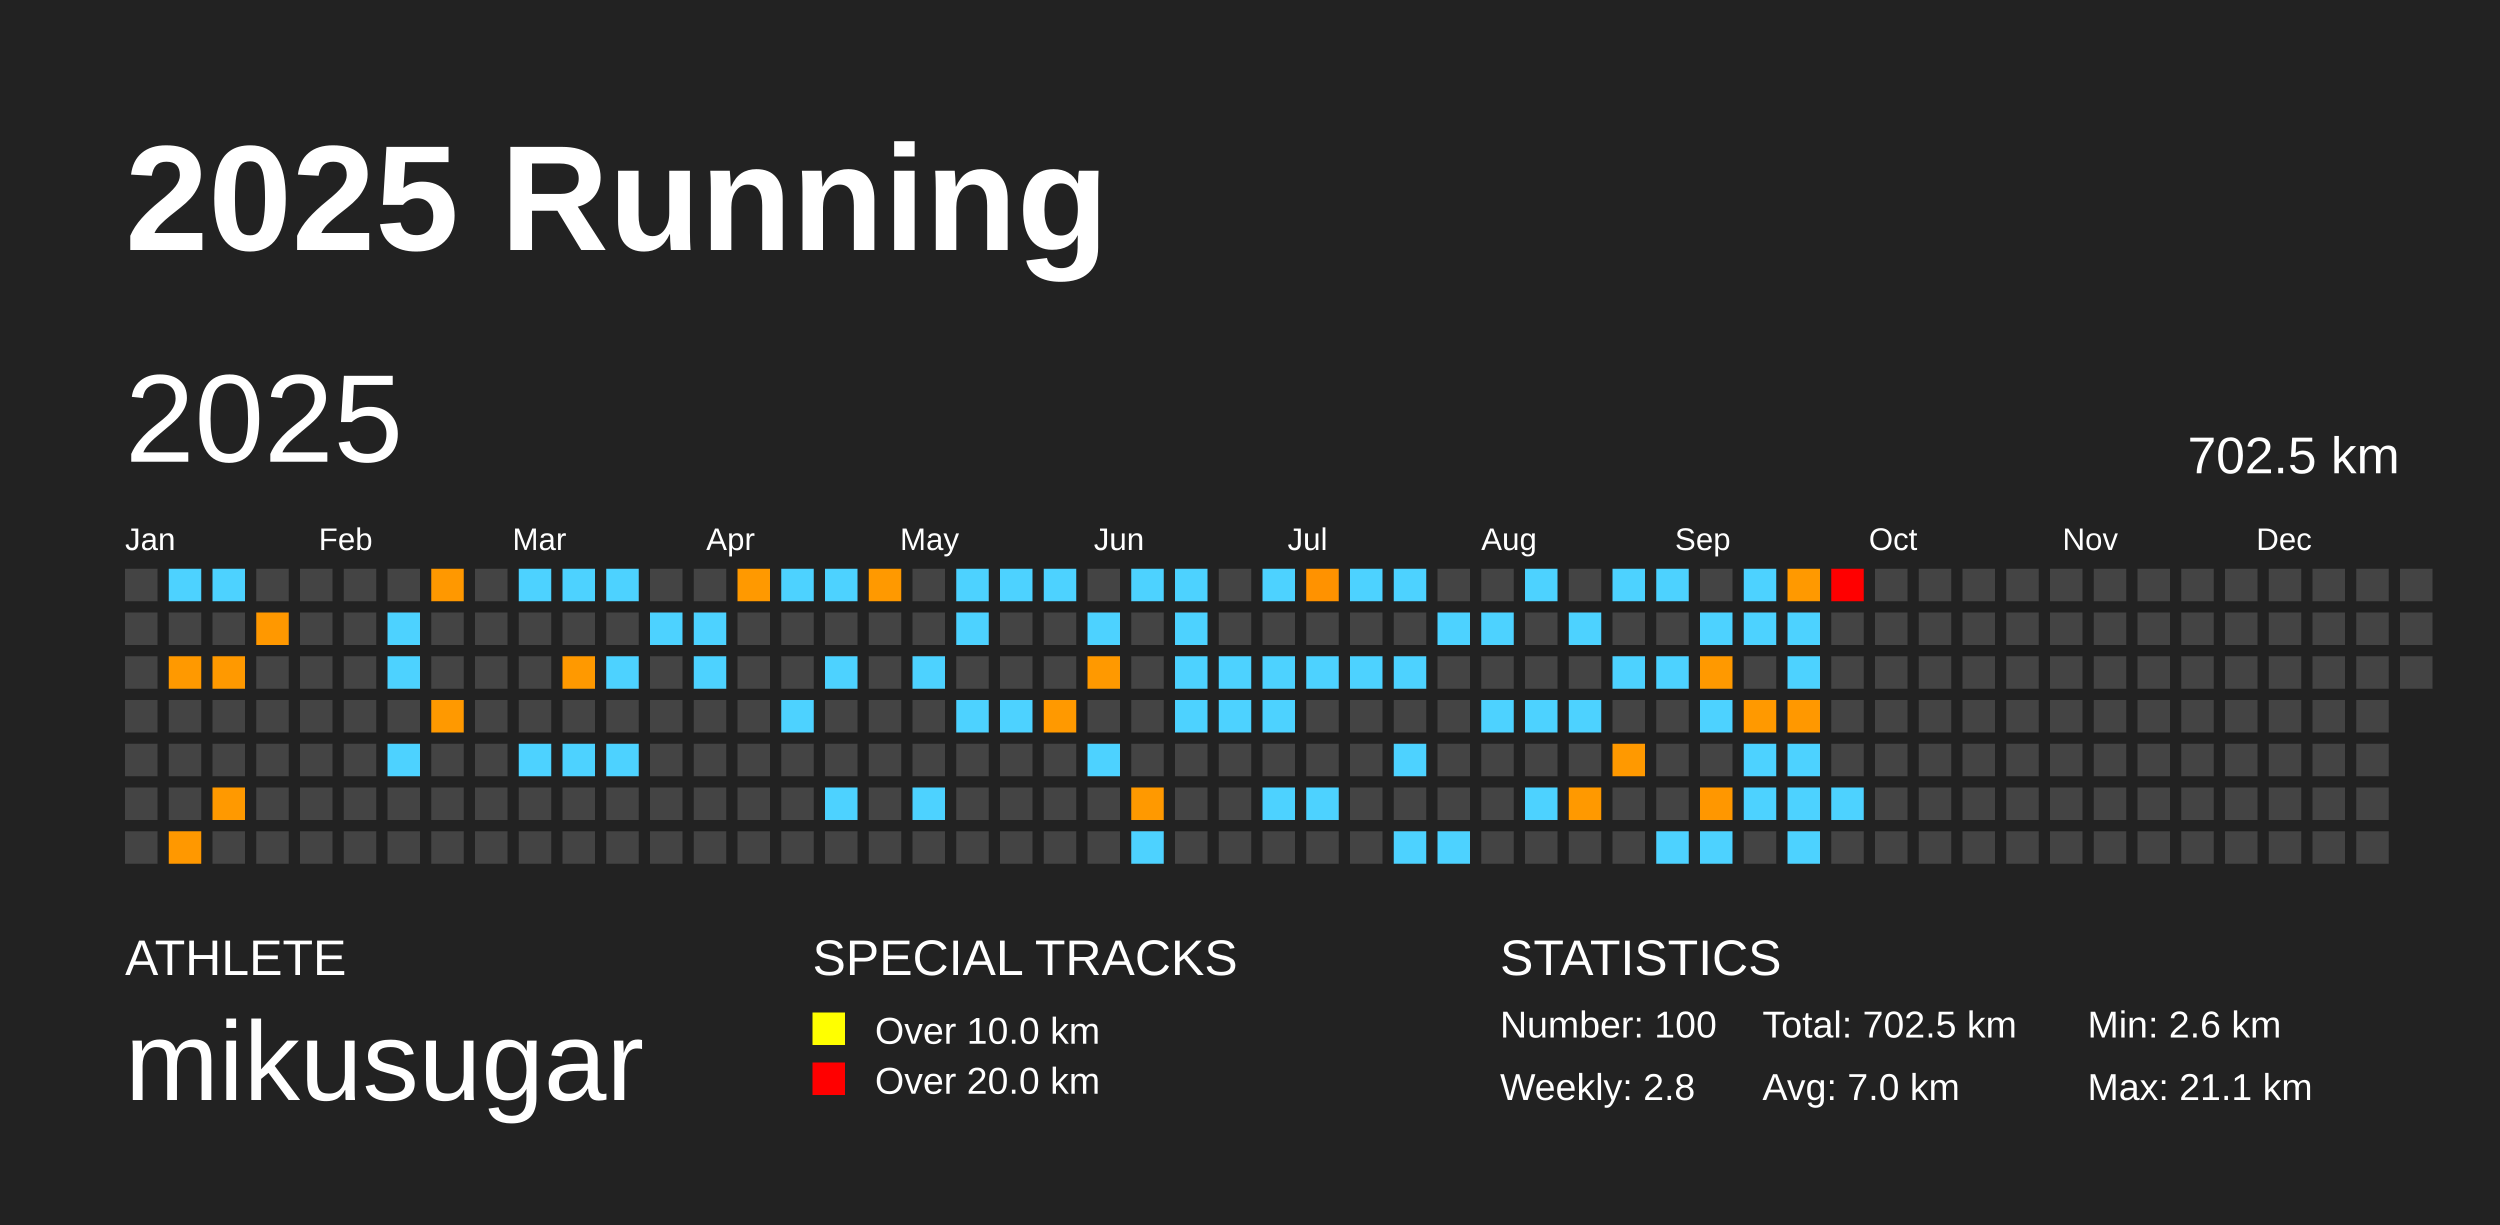
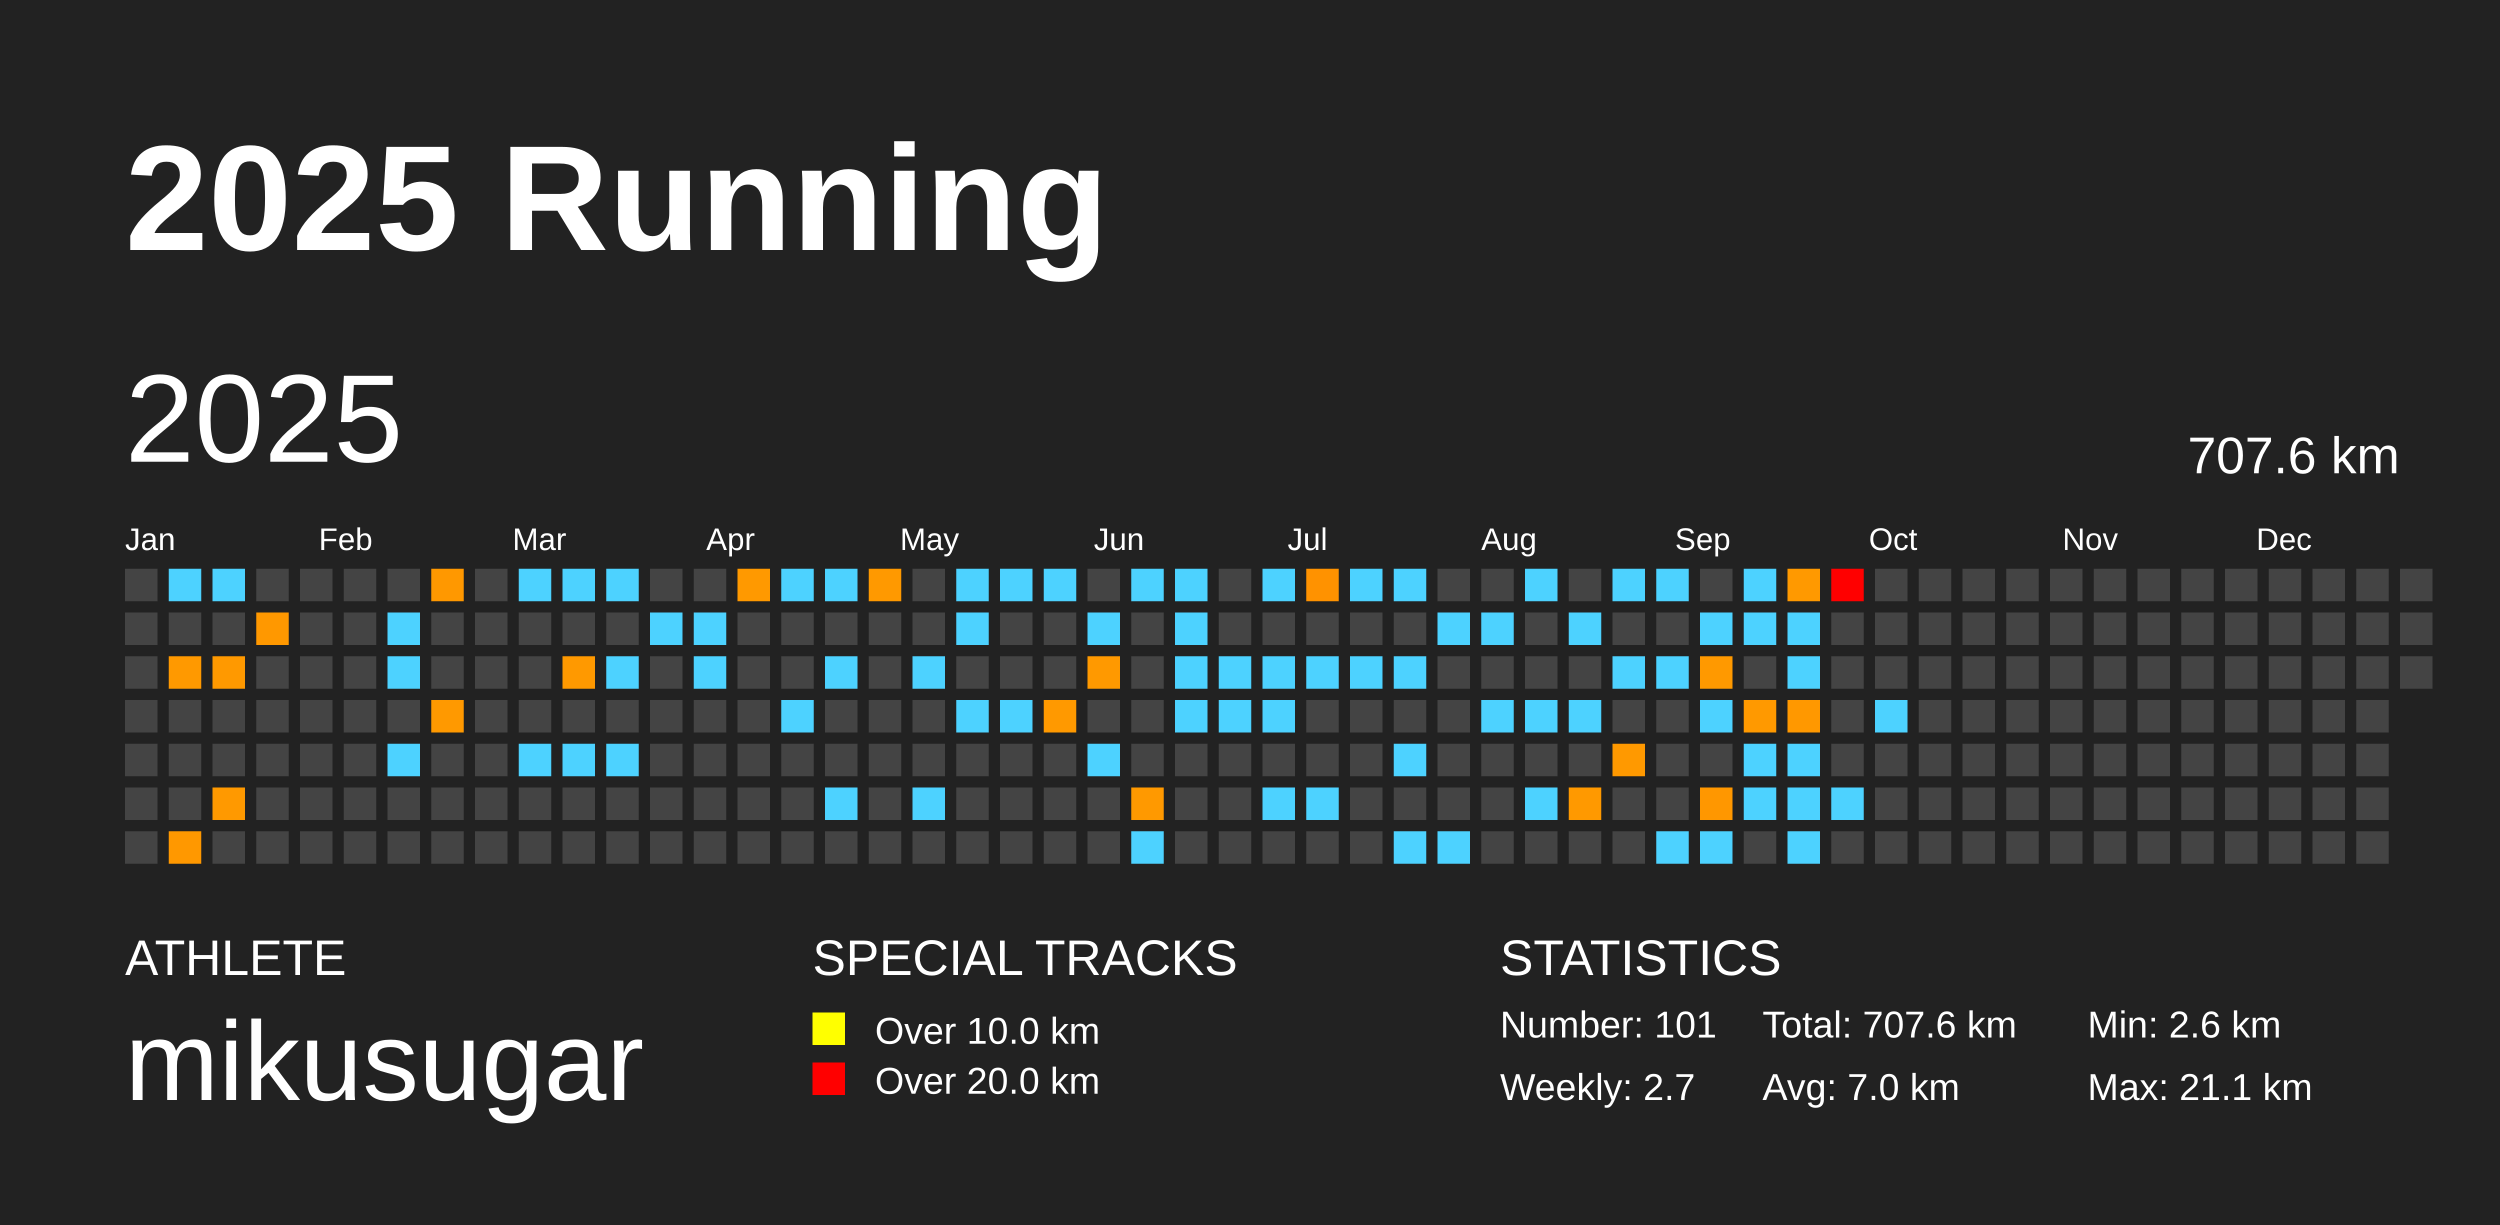
<svg xmlns="http://www.w3.org/2000/svg" baseProfile="full" height="98mm" version="1.1" viewBox="0,0,200,98" width="200mm">
  <defs />
  <rect fill="#222222" height="98" width="200" x="0" y="0" />
  <text fill="#FFFFFF" style="font-size:12px; font-family:Arial; font-weight:bold;" x="10" y="20">2025 Running</text>
  <text fill="#FFFFFF" style="font-size:4px; font-family:Arial" x="10" y="78">ATHLETE</text>
  <text fill="#FFFFFF" style="font-size:9px; font-family:Arial" x="10" y="88">mikusugar</text>
  <text fill="#FFFFFF" style="font-size:4px; font-family:Arial" x="65" y="78">SPECIAL TRACKS</text>
  <rect fill="yellow" height="2.6" width="2.6" x="65" y="81" />
  <text fill="#FFFFFF" style="font-size:3px; font-family:Arial" x="70" y="83.5">Over 10.0 km</text>
  <rect fill="red" height="2.6" width="2.6" x="65" y="85" />
  <text fill="#FFFFFF" style="font-size:3px; font-family:Arial" x="70" y="87.5">Over 20.0 km</text>
  <text fill="#FFFFFF" style="font-size:4px; font-family:Arial" x="120" y="78">STATISTICS</text>
-   <text fill="#FFFFFF" style="font-size:3px; font-family:Arial" x="120" y="83">Number: 100</text>
-   <text fill="#FFFFFF" style="font-size:3px; font-family:Arial" x="120" y="88">Weekly: 2.8</text>
-   <text fill="#FFFFFF" style="font-size:3px; font-family:Arial" x="141" y="83">Total: 702.5 km</text>
+   <text fill="#FFFFFF" style="font-size:3px; font-family:Arial" x="120" y="83">Number: 101</text>
+   <text fill="#FFFFFF" style="font-size:3px; font-family:Arial" x="120" y="88">Weekly: 2.7</text>
+   <text fill="#FFFFFF" style="font-size:3px; font-family:Arial" x="141" y="83">Total: 707.6 km</text>
  <text fill="#FFFFFF" style="font-size:3px; font-family:Arial" x="141" y="88">Avg: 7.0 km</text>
  <text fill="#FFFFFF" style="font-size:3px; font-family:Arial" x="167" y="83">Min: 2.6 km</text>
  <text fill="#FFFFFF" style="font-size:3px; font-family:Arial" x="167" y="88">Max: 21.1 km</text>
  <text dominant-baseline="hanging" fill="#FFFFFF" style="font-size:10.0px; font-family:Arial;" x="10" y="30">2025</text>
-   <text dominant-baseline="hanging" fill="#FFFFFF" style="font-size:4.125px; font-family:Arial;" x="175" y="35">702.5 km</text>
+   <text dominant-baseline="hanging" fill="#FFFFFF" style="font-size:4.125px; font-family:Arial;" x="175" y="35">707.6 km</text>
  <text fill="#FFFFFF" style="font-size:2.5px; font-family:Arial" x="10.0" y="44">Jan</text>
  <text fill="#FFFFFF" style="font-size:2.5px; font-family:Arial" x="25.5" y="44">Feb</text>
  <text fill="#FFFFFF" style="font-size:2.5px; font-family:Arial" x="41.0" y="44">Mar</text>
  <text fill="#FFFFFF" style="font-size:2.5px; font-family:Arial" x="56.5" y="44">Apr</text>
  <text fill="#FFFFFF" style="font-size:2.5px; font-family:Arial" x="72.0" y="44">May</text>
  <text fill="#FFFFFF" style="font-size:2.5px; font-family:Arial" x="87.5" y="44">Jun</text>
  <text fill="#FFFFFF" style="font-size:2.5px; font-family:Arial" x="103.0" y="44">Jul</text>
  <text fill="#FFFFFF" style="font-size:2.5px; font-family:Arial" x="118.5" y="44">Aug</text>
  <text fill="#FFFFFF" style="font-size:2.5px; font-family:Arial" x="134.0" y="44">Sep</text>
  <text fill="#FFFFFF" style="font-size:2.5px; font-family:Arial" x="149.5" y="44">Oct</text>
  <text fill="#FFFFFF" style="font-size:2.5px; font-family:Arial" x="165.0" y="44">Nov</text>
  <text fill="#FFFFFF" style="font-size:2.5px; font-family:Arial" x="180.5" y="44">Dec</text>
  <rect fill="#444444" height="2.6" width="2.6" x="10.0" y="45.5" />
  <rect fill="#444444" height="2.6" width="2.6" x="10.0" y="49.0" />
  <rect fill="#444444" height="2.6" width="2.6" x="10.0" y="52.5" />
  <rect fill="#444444" height="2.6" width="2.6" x="10.0" y="56.0" />
  <rect fill="#444444" height="2.6" width="2.6" x="10.0" y="59.5" />
  <rect fill="#444444" height="2.6" width="2.6" x="10.0" y="63.0" />
  <rect fill="#444444" height="2.6" width="2.6" x="10.0" y="66.5" />
  <rect fill="#4dd2ff" height="2.6" width="2.6" x="13.5" y="45.5" />
  <rect fill="#444444" height="2.6" width="2.6" x="13.5" y="49.0" />
  <rect fill="#ff9900" height="2.6" width="2.6" x="13.5" y="52.5" />
  <rect fill="#444444" height="2.6" width="2.6" x="13.5" y="56.0" />
  <rect fill="#444444" height="2.6" width="2.6" x="13.5" y="59.5" />
  <rect fill="#444444" height="2.6" width="2.6" x="13.5" y="63.0" />
  <rect fill="#ff9800" height="2.6" width="2.6" x="13.5" y="66.5" />
  <rect fill="#4dd2ff" height="2.6" width="2.6" x="17.0" y="45.5" />
  <rect fill="#444444" height="2.6" width="2.6" x="17.0" y="49.0" />
  <rect fill="#ff9900" height="2.6" width="2.6" x="17.0" y="52.5" />
  <rect fill="#444444" height="2.6" width="2.6" x="17.0" y="56.0" />
  <rect fill="#444444" height="2.6" width="2.6" x="17.0" y="59.5" />
  <rect fill="#ff9900" height="2.6" width="2.6" x="17.0" y="63.0" />
  <rect fill="#444444" height="2.6" width="2.6" x="17.0" y="66.5" />
  <rect fill="#444444" height="2.6" width="2.6" x="20.5" y="45.5" />
  <rect fill="#ff9800" height="2.6" width="2.6" x="20.5" y="49.0" />
  <rect fill="#444444" height="2.6" width="2.6" x="20.5" y="52.5" />
  <rect fill="#444444" height="2.6" width="2.6" x="20.5" y="56.0" />
  <rect fill="#444444" height="2.6" width="2.6" x="20.5" y="59.5" />
  <rect fill="#444444" height="2.6" width="2.6" x="20.5" y="63.0" />
  <rect fill="#444444" height="2.6" width="2.6" x="20.5" y="66.5" />
  <rect fill="#444444" height="2.6" width="2.6" x="24.0" y="45.5" />
  <rect fill="#444444" height="2.6" width="2.6" x="24.0" y="49.0" />
  <rect fill="#444444" height="2.6" width="2.6" x="24.0" y="52.5" />
  <rect fill="#444444" height="2.6" width="2.6" x="24.0" y="56.0" />
  <rect fill="#444444" height="2.6" width="2.6" x="24.0" y="59.5" />
  <rect fill="#444444" height="2.6" width="2.6" x="24.0" y="63.0" />
  <rect fill="#444444" height="2.6" width="2.6" x="24.0" y="66.5" />
  <rect fill="#444444" height="2.6" width="2.6" x="27.5" y="45.5" />
  <rect fill="#444444" height="2.6" width="2.6" x="27.5" y="49.0" />
  <rect fill="#444444" height="2.6" width="2.6" x="27.5" y="52.5" />
  <rect fill="#444444" height="2.6" width="2.6" x="27.5" y="56.0" />
  <rect fill="#444444" height="2.6" width="2.6" x="27.5" y="59.5" />
  <rect fill="#444444" height="2.6" width="2.6" x="27.5" y="63.0" />
  <rect fill="#444444" height="2.6" width="2.6" x="27.5" y="66.5" />
  <rect fill="#444444" height="2.6" width="2.6" x="31.0" y="45.5" />
  <rect fill="#4dd2ff" height="2.6" width="2.6" x="31.0" y="49.0" />
  <rect fill="#4dd2ff" height="2.6" width="2.6" x="31.0" y="52.5" />
  <rect fill="#444444" height="2.6" width="2.6" x="31.0" y="56.0" />
  <rect fill="#4dd2ff" height="2.6" width="2.6" x="31.0" y="59.5" />
  <rect fill="#444444" height="2.6" width="2.6" x="31.0" y="63.0" />
  <rect fill="#444444" height="2.6" width="2.6" x="31.0" y="66.5" />
  <rect fill="#ff9800" height="2.6" width="2.6" x="34.5" y="45.5" />
  <rect fill="#444444" height="2.6" width="2.6" x="34.5" y="49.0" />
  <rect fill="#444444" height="2.6" width="2.6" x="34.5" y="52.5" />
  <rect fill="#ff9900" height="2.6" width="2.6" x="34.5" y="56.0" />
  <rect fill="#444444" height="2.6" width="2.6" x="34.5" y="59.5" />
  <rect fill="#444444" height="2.6" width="2.6" x="34.5" y="63.0" />
  <rect fill="#444444" height="2.6" width="2.6" x="34.5" y="66.5" />
  <rect fill="#444444" height="2.6" width="2.6" x="38.0" y="45.5" />
  <rect fill="#444444" height="2.6" width="2.6" x="38.0" y="49.0" />
  <rect fill="#444444" height="2.6" width="2.6" x="38.0" y="52.5" />
  <rect fill="#444444" height="2.6" width="2.6" x="38.0" y="56.0" />
  <rect fill="#444444" height="2.6" width="2.6" x="38.0" y="59.5" />
  <rect fill="#444444" height="2.6" width="2.6" x="38.0" y="63.0" />
  <rect fill="#444444" height="2.6" width="2.6" x="38.0" y="66.5" />
  <rect fill="#4dd2ff" height="2.6" width="2.6" x="41.5" y="45.5" />
  <rect fill="#444444" height="2.6" width="2.6" x="41.5" y="49.0" />
  <rect fill="#444444" height="2.6" width="2.6" x="41.5" y="52.5" />
  <rect fill="#444444" height="2.6" width="2.6" x="41.5" y="56.0" />
  <rect fill="#4dd2ff" height="2.6" width="2.6" x="41.5" y="59.5" />
  <rect fill="#444444" height="2.6" width="2.6" x="41.5" y="63.0" />
  <rect fill="#444444" height="2.6" width="2.6" x="41.5" y="66.5" />
  <rect fill="#4dd2ff" height="2.6" width="2.6" x="45.0" y="45.5" />
  <rect fill="#444444" height="2.6" width="2.6" x="45.0" y="49.0" />
  <rect fill="#ff9900" height="2.6" width="2.6" x="45.0" y="52.5" />
  <rect fill="#444444" height="2.6" width="2.6" x="45.0" y="56.0" />
  <rect fill="#4dd2ff" height="2.6" width="2.6" x="45.0" y="59.5" />
  <rect fill="#444444" height="2.6" width="2.6" x="45.0" y="63.0" />
  <rect fill="#444444" height="2.6" width="2.6" x="45.0" y="66.5" />
  <rect fill="#4dd2ff" height="2.6" width="2.6" x="48.5" y="45.5" />
  <rect fill="#444444" height="2.6" width="2.6" x="48.5" y="49.0" />
  <rect fill="#4dd2ff" height="2.6" width="2.6" x="48.5" y="52.5" />
  <rect fill="#444444" height="2.6" width="2.6" x="48.5" y="56.0" />
  <rect fill="#4dd2ff" height="2.6" width="2.6" x="48.5" y="59.5" />
  <rect fill="#444444" height="2.6" width="2.6" x="48.5" y="63.0" />
  <rect fill="#444444" height="2.6" width="2.6" x="48.5" y="66.5" />
  <rect fill="#444444" height="2.6" width="2.6" x="52.0" y="45.5" />
  <rect fill="#4dd2ff" height="2.6" width="2.6" x="52.0" y="49.0" />
  <rect fill="#444444" height="2.6" width="2.6" x="52.0" y="52.5" />
  <rect fill="#444444" height="2.6" width="2.6" x="52.0" y="56.0" />
  <rect fill="#444444" height="2.6" width="2.6" x="52.0" y="59.5" />
  <rect fill="#444444" height="2.6" width="2.6" x="52.0" y="63.0" />
  <rect fill="#444444" height="2.6" width="2.6" x="52.0" y="66.5" />
  <rect fill="#444444" height="2.6" width="2.6" x="55.5" y="45.5" />
  <rect fill="#4dd2ff" height="2.6" width="2.6" x="55.5" y="49.0" />
  <rect fill="#4dd2ff" height="2.6" width="2.6" x="55.5" y="52.5" />
  <rect fill="#444444" height="2.6" width="2.6" x="55.5" y="56.0" />
  <rect fill="#444444" height="2.6" width="2.6" x="55.5" y="59.5" />
  <rect fill="#444444" height="2.6" width="2.6" x="55.5" y="63.0" />
  <rect fill="#444444" height="2.6" width="2.6" x="55.5" y="66.5" />
  <rect fill="#ff9900" height="2.6" width="2.6" x="59.0" y="45.5" />
  <rect fill="#444444" height="2.6" width="2.6" x="59.0" y="49.0" />
  <rect fill="#444444" height="2.6" width="2.6" x="59.0" y="52.5" />
  <rect fill="#444444" height="2.6" width="2.6" x="59.0" y="56.0" />
  <rect fill="#444444" height="2.6" width="2.6" x="59.0" y="59.5" />
  <rect fill="#444444" height="2.6" width="2.6" x="59.0" y="63.0" />
  <rect fill="#444444" height="2.6" width="2.6" x="59.0" y="66.5" />
  <rect fill="#4dd2ff" height="2.6" width="2.6" x="62.5" y="45.5" />
  <rect fill="#444444" height="2.6" width="2.6" x="62.5" y="49.0" />
  <rect fill="#444444" height="2.6" width="2.6" x="62.5" y="52.5" />
  <rect fill="#4dd2ff" height="2.6" width="2.6" x="62.5" y="56.0" />
  <rect fill="#444444" height="2.6" width="2.6" x="62.5" y="59.5" />
  <rect fill="#444444" height="2.6" width="2.6" x="62.5" y="63.0" />
  <rect fill="#444444" height="2.6" width="2.6" x="62.5" y="66.5" />
  <rect fill="#4dd2ff" height="2.6" width="2.6" x="66.0" y="45.5" />
  <rect fill="#444444" height="2.6" width="2.6" x="66.0" y="49.0" />
  <rect fill="#4dd2ff" height="2.6" width="2.6" x="66.0" y="52.5" />
  <rect fill="#444444" height="2.6" width="2.6" x="66.0" y="56.0" />
  <rect fill="#444444" height="2.6" width="2.6" x="66.0" y="59.5" />
  <rect fill="#4dd2ff" height="2.6" width="2.6" x="66.0" y="63.0" />
  <rect fill="#444444" height="2.6" width="2.6" x="66.0" y="66.5" />
  <rect fill="#ff9900" height="2.6" width="2.6" x="69.5" y="45.5" />
  <rect fill="#444444" height="2.6" width="2.6" x="69.5" y="49.0" />
  <rect fill="#444444" height="2.6" width="2.6" x="69.5" y="52.5" />
  <rect fill="#444444" height="2.6" width="2.6" x="69.5" y="56.0" />
  <rect fill="#444444" height="2.6" width="2.6" x="69.5" y="59.5" />
  <rect fill="#444444" height="2.6" width="2.6" x="69.5" y="63.0" />
  <rect fill="#444444" height="2.6" width="2.6" x="69.5" y="66.5" />
  <rect fill="#444444" height="2.6" width="2.6" x="73.0" y="45.5" />
  <rect fill="#444444" height="2.6" width="2.6" x="73.0" y="49.0" />
  <rect fill="#4dd2ff" height="2.6" width="2.6" x="73.0" y="52.5" />
  <rect fill="#444444" height="2.6" width="2.6" x="73.0" y="56.0" />
  <rect fill="#444444" height="2.6" width="2.6" x="73.0" y="59.5" />
  <rect fill="#4dd2ff" height="2.6" width="2.6" x="73.0" y="63.0" />
  <rect fill="#444444" height="2.6" width="2.6" x="73.0" y="66.5" />
  <rect fill="#4dd2ff" height="2.6" width="2.6" x="76.5" y="45.5" />
  <rect fill="#4dd2ff" height="2.6" width="2.6" x="76.5" y="49.0" />
  <rect fill="#444444" height="2.6" width="2.6" x="76.5" y="52.5" />
  <rect fill="#4dd2ff" height="2.6" width="2.6" x="76.5" y="56.0" />
  <rect fill="#444444" height="2.6" width="2.6" x="76.5" y="59.5" />
  <rect fill="#444444" height="2.6" width="2.6" x="76.5" y="63.0" />
  <rect fill="#444444" height="2.6" width="2.6" x="76.5" y="66.5" />
  <rect fill="#4dd2ff" height="2.6" width="2.6" x="80.0" y="45.5" />
  <rect fill="#444444" height="2.6" width="2.6" x="80.0" y="49.0" />
  <rect fill="#444444" height="2.6" width="2.6" x="80.0" y="52.5" />
  <rect fill="#4dd2ff" height="2.6" width="2.6" x="80.0" y="56.0" />
  <rect fill="#444444" height="2.6" width="2.6" x="80.0" y="59.5" />
  <rect fill="#444444" height="2.6" width="2.6" x="80.0" y="63.0" />
  <rect fill="#444444" height="2.6" width="2.6" x="80.0" y="66.5" />
  <rect fill="#4dd2ff" height="2.6" width="2.6" x="83.5" y="45.5" />
  <rect fill="#444444" height="2.6" width="2.6" x="83.5" y="49.0" />
  <rect fill="#444444" height="2.6" width="2.6" x="83.5" y="52.5" />
  <rect fill="#ff9900" height="2.6" width="2.6" x="83.5" y="56.0" />
  <rect fill="#444444" height="2.6" width="2.6" x="83.5" y="59.5" />
  <rect fill="#444444" height="2.6" width="2.6" x="83.5" y="63.0" />
  <rect fill="#444444" height="2.6" width="2.6" x="83.5" y="66.5" />
  <rect fill="#444444" height="2.6" width="2.6" x="87.0" y="45.5" />
  <rect fill="#4dd2ff" height="2.6" width="2.6" x="87.0" y="49.0" />
  <rect fill="#ff9900" height="2.6" width="2.6" x="87.0" y="52.5" />
  <rect fill="#444444" height="2.6" width="2.6" x="87.0" y="56.0" />
  <rect fill="#4dd2ff" height="2.6" width="2.6" x="87.0" y="59.5" />
  <rect fill="#444444" height="2.6" width="2.6" x="87.0" y="63.0" />
  <rect fill="#444444" height="2.6" width="2.6" x="87.0" y="66.5" />
  <rect fill="#4dd2ff" height="2.6" width="2.6" x="90.5" y="45.5" />
  <rect fill="#444444" height="2.6" width="2.6" x="90.5" y="49.0" />
  <rect fill="#444444" height="2.6" width="2.6" x="90.5" y="52.5" />
  <rect fill="#444444" height="2.6" width="2.6" x="90.5" y="56.0" />
  <rect fill="#444444" height="2.6" width="2.6" x="90.5" y="59.5" />
  <rect fill="#ff9900" height="2.6" width="2.6" x="90.5" y="63.0" />
  <rect fill="#4dd2ff" height="2.6" width="2.6" x="90.5" y="66.5" />
  <rect fill="#4dd2ff" height="2.6" width="2.6" x="94.0" y="45.5" />
  <rect fill="#4dd2ff" height="2.6" width="2.6" x="94.0" y="49.0" />
  <rect fill="#4dd2ff" height="2.6" width="2.6" x="94.0" y="52.5" />
  <rect fill="#4dd2ff" height="2.6" width="2.6" x="94.0" y="56.0" />
  <rect fill="#444444" height="2.6" width="2.6" x="94.0" y="59.5" />
  <rect fill="#444444" height="2.6" width="2.6" x="94.0" y="63.0" />
  <rect fill="#444444" height="2.6" width="2.6" x="94.0" y="66.5" />
  <rect fill="#444444" height="2.6" width="2.6" x="97.5" y="45.5" />
  <rect fill="#444444" height="2.6" width="2.6" x="97.5" y="49.0" />
  <rect fill="#4dd2ff" height="2.6" width="2.6" x="97.5" y="52.5" />
  <rect fill="#4dd2ff" height="2.6" width="2.6" x="97.5" y="56.0" />
  <rect fill="#444444" height="2.6" width="2.6" x="97.5" y="59.5" />
  <rect fill="#444444" height="2.6" width="2.6" x="97.5" y="63.0" />
  <rect fill="#444444" height="2.6" width="2.6" x="97.5" y="66.5" />
  <rect fill="#4dd2ff" height="2.6" width="2.6" x="101.0" y="45.5" />
  <rect fill="#444444" height="2.6" width="2.6" x="101.0" y="49.0" />
  <rect fill="#4dd2ff" height="2.6" width="2.6" x="101.0" y="52.5" />
  <rect fill="#4dd2ff" height="2.6" width="2.6" x="101.0" y="56.0" />
  <rect fill="#444444" height="2.6" width="2.6" x="101.0" y="59.5" />
  <rect fill="#4dd2ff" height="2.6" width="2.6" x="101.0" y="63.0" />
  <rect fill="#444444" height="2.6" width="2.6" x="101.0" y="66.5" />
  <rect fill="#ff9200" height="2.6" width="2.6" x="104.5" y="45.5" />
  <rect fill="#444444" height="2.6" width="2.6" x="104.5" y="49.0" />
  <rect fill="#4dd2ff" height="2.6" width="2.6" x="104.5" y="52.5" />
  <rect fill="#444444" height="2.6" width="2.6" x="104.5" y="56.0" />
  <rect fill="#444444" height="2.6" width="2.6" x="104.5" y="59.5" />
  <rect fill="#4dd2ff" height="2.6" width="2.6" x="104.5" y="63.0" />
  <rect fill="#444444" height="2.6" width="2.6" x="104.5" y="66.5" />
  <rect fill="#4dd2ff" height="2.6" width="2.6" x="108.0" y="45.5" />
  <rect fill="#444444" height="2.6" width="2.6" x="108.0" y="49.0" />
  <rect fill="#4dd2ff" height="2.6" width="2.6" x="108.0" y="52.5" />
  <rect fill="#444444" height="2.6" width="2.6" x="108.0" y="56.0" />
  <rect fill="#444444" height="2.6" width="2.6" x="108.0" y="59.5" />
  <rect fill="#444444" height="2.6" width="2.6" x="108.0" y="63.0" />
  <rect fill="#444444" height="2.6" width="2.6" x="108.0" y="66.5" />
  <rect fill="#4dd2ff" height="2.6" width="2.6" x="111.5" y="45.5" />
  <rect fill="#444444" height="2.6" width="2.6" x="111.5" y="49.0" />
  <rect fill="#4dd2ff" height="2.6" width="2.6" x="111.5" y="52.5" />
  <rect fill="#444444" height="2.6" width="2.6" x="111.5" y="56.0" />
  <rect fill="#4dd2ff" height="2.6" width="2.6" x="111.5" y="59.5" />
  <rect fill="#444444" height="2.6" width="2.6" x="111.5" y="63.0" />
  <rect fill="#4dd2ff" height="2.6" width="2.6" x="111.5" y="66.5" />
  <rect fill="#444444" height="2.6" width="2.6" x="115.0" y="45.5" />
  <rect fill="#4dd2ff" height="2.6" width="2.6" x="115.0" y="49.0" />
  <rect fill="#444444" height="2.6" width="2.6" x="115.0" y="52.5" />
  <rect fill="#444444" height="2.6" width="2.6" x="115.0" y="56.0" />
  <rect fill="#444444" height="2.6" width="2.6" x="115.0" y="59.5" />
  <rect fill="#444444" height="2.6" width="2.6" x="115.0" y="63.0" />
  <rect fill="#4dd2ff" height="2.6" width="2.6" x="115.0" y="66.5" />
  <rect fill="#444444" height="2.6" width="2.6" x="118.5" y="45.5" />
  <rect fill="#4dd2ff" height="2.6" width="2.6" x="118.5" y="49.0" />
  <rect fill="#444444" height="2.6" width="2.6" x="118.5" y="52.5" />
  <rect fill="#4dd2ff" height="2.6" width="2.6" x="118.5" y="56.0" />
  <rect fill="#444444" height="2.6" width="2.6" x="118.5" y="59.5" />
  <rect fill="#444444" height="2.6" width="2.6" x="118.5" y="63.0" />
  <rect fill="#444444" height="2.6" width="2.6" x="118.5" y="66.5" />
  <rect fill="#4dd2ff" height="2.6" width="2.6" x="122.0" y="45.5" />
  <rect fill="#444444" height="2.6" width="2.6" x="122.0" y="49.0" />
  <rect fill="#444444" height="2.6" width="2.6" x="122.0" y="52.5" />
  <rect fill="#4dd2ff" height="2.6" width="2.6" x="122.0" y="56.0" />
  <rect fill="#444444" height="2.6" width="2.6" x="122.0" y="59.5" />
  <rect fill="#4dd2ff" height="2.6" width="2.6" x="122.0" y="63.0" />
  <rect fill="#444444" height="2.6" width="2.6" x="122.0" y="66.5" />
  <rect fill="#444444" height="2.6" width="2.6" x="125.5" y="45.5" />
  <rect fill="#4dd2ff" height="2.6" width="2.6" x="125.5" y="49.0" />
  <rect fill="#444444" height="2.6" width="2.6" x="125.5" y="52.5" />
  <rect fill="#4dd2ff" height="2.6" width="2.6" x="125.5" y="56.0" />
  <rect fill="#444444" height="2.6" width="2.6" x="125.5" y="59.5" />
  <rect fill="#ff9900" height="2.6" width="2.6" x="125.5" y="63.0" />
  <rect fill="#444444" height="2.6" width="2.6" x="125.5" y="66.5" />
  <rect fill="#4dd2ff" height="2.6" width="2.6" x="129.0" y="45.5" />
  <rect fill="#444444" height="2.6" width="2.6" x="129.0" y="49.0" />
  <rect fill="#4dd2ff" height="2.6" width="2.6" x="129.0" y="52.5" />
  <rect fill="#444444" height="2.6" width="2.6" x="129.0" y="56.0" />
  <rect fill="#ff9900" height="2.6" width="2.6" x="129.0" y="59.5" />
  <rect fill="#444444" height="2.6" width="2.6" x="129.0" y="63.0" />
  <rect fill="#444444" height="2.6" width="2.6" x="129.0" y="66.5" />
  <rect fill="#4dd2ff" height="2.6" width="2.6" x="132.5" y="45.5" />
  <rect fill="#444444" height="2.6" width="2.6" x="132.5" y="49.0" />
  <rect fill="#4dd2ff" height="2.6" width="2.6" x="132.5" y="52.5" />
  <rect fill="#444444" height="2.6" width="2.6" x="132.5" y="56.0" />
  <rect fill="#444444" height="2.6" width="2.6" x="132.5" y="59.5" />
  <rect fill="#444444" height="2.6" width="2.6" x="132.5" y="63.0" />
  <rect fill="#4dd2ff" height="2.6" width="2.6" x="132.5" y="66.5" />
  <rect fill="#444444" height="2.6" width="2.6" x="136.0" y="45.5" />
  <rect fill="#4dd2ff" height="2.6" width="2.6" x="136.0" y="49.0" />
  <rect fill="#ff9900" height="2.6" width="2.6" x="136.0" y="52.5" />
  <rect fill="#4dd2ff" height="2.6" width="2.6" x="136.0" y="56.0" />
  <rect fill="#444444" height="2.6" width="2.6" x="136.0" y="59.5" />
  <rect fill="#ff9700" height="2.6" width="2.6" x="136.0" y="63.0" />
  <rect fill="#4dd2ff" height="2.6" width="2.6" x="136.0" y="66.5" />
  <rect fill="#4dd2ff" height="2.6" width="2.6" x="139.5" y="45.5" />
  <rect fill="#4dd2ff" height="2.6" width="2.6" x="139.5" y="49.0" />
  <rect fill="#444444" height="2.6" width="2.6" x="139.5" y="52.5" />
  <rect fill="#ff9900" height="2.6" width="2.6" x="139.5" y="56.0" />
  <rect fill="#4dd2ff" height="2.6" width="2.6" x="139.5" y="59.5" />
  <rect fill="#4dd2ff" height="2.6" width="2.6" x="139.5" y="63.0" />
  <rect fill="#444444" height="2.6" width="2.6" x="139.5" y="66.5" />
  <rect fill="#ff9900" height="2.6" width="2.6" x="143.0" y="45.5" />
  <rect fill="#4dd2ff" height="2.6" width="2.6" x="143.0" y="49.0" />
  <rect fill="#4dd2ff" height="2.6" width="2.6" x="143.0" y="52.5" />
  <rect fill="#ff9800" height="2.6" width="2.6" x="143.0" y="56.0" />
  <rect fill="#4dd2ff" height="2.6" width="2.6" x="143.0" y="59.5" />
  <rect fill="#4dd2ff" height="2.6" width="2.6" x="143.0" y="63.0" />
  <rect fill="#4dd2ff" height="2.6" width="2.6" x="143.0" y="66.5" />
  <rect fill="red" height="2.6" width="2.6" x="146.5" y="45.5" />
  <rect fill="#444444" height="2.6" width="2.6" x="146.5" y="49.0" />
  <rect fill="#444444" height="2.6" width="2.6" x="146.5" y="52.5" />
  <rect fill="#444444" height="2.6" width="2.6" x="146.5" y="56.0" />
  <rect fill="#444444" height="2.6" width="2.6" x="146.5" y="59.5" />
  <rect fill="#4dd2ff" height="2.6" width="2.6" x="146.5" y="63.0" />
  <rect fill="#444444" height="2.6" width="2.6" x="146.5" y="66.5" />
  <rect fill="#444444" height="2.6" width="2.6" x="150.0" y="45.5" />
  <rect fill="#444444" height="2.6" width="2.6" x="150.0" y="49.0" />
  <rect fill="#444444" height="2.6" width="2.6" x="150.0" y="52.5" />
-   <rect fill="#444444" height="2.6" width="2.6" x="150.0" y="56.0" />
+   <rect fill="#4dd2ff" height="2.6" width="2.6" x="150.0" y="56.0" />
  <rect fill="#444444" height="2.6" width="2.6" x="150.0" y="59.5" />
  <rect fill="#444444" height="2.6" width="2.6" x="150.0" y="63.0" />
  <rect fill="#444444" height="2.6" width="2.6" x="150.0" y="66.5" />
  <rect fill="#444444" height="2.6" width="2.6" x="153.5" y="45.5" />
  <rect fill="#444444" height="2.6" width="2.6" x="153.5" y="49.0" />
  <rect fill="#444444" height="2.6" width="2.6" x="153.5" y="52.5" />
  <rect fill="#444444" height="2.6" width="2.6" x="153.5" y="56.0" />
  <rect fill="#444444" height="2.6" width="2.6" x="153.5" y="59.5" />
  <rect fill="#444444" height="2.6" width="2.6" x="153.5" y="63.0" />
  <rect fill="#444444" height="2.6" width="2.6" x="153.5" y="66.5" />
  <rect fill="#444444" height="2.6" width="2.6" x="157.0" y="45.5" />
  <rect fill="#444444" height="2.6" width="2.6" x="157.0" y="49.0" />
  <rect fill="#444444" height="2.6" width="2.6" x="157.0" y="52.5" />
  <rect fill="#444444" height="2.6" width="2.6" x="157.0" y="56.0" />
  <rect fill="#444444" height="2.6" width="2.6" x="157.0" y="59.5" />
  <rect fill="#444444" height="2.6" width="2.6" x="157.0" y="63.0" />
  <rect fill="#444444" height="2.6" width="2.6" x="157.0" y="66.5" />
  <rect fill="#444444" height="2.6" width="2.6" x="160.5" y="45.5" />
  <rect fill="#444444" height="2.6" width="2.6" x="160.5" y="49.0" />
  <rect fill="#444444" height="2.6" width="2.6" x="160.5" y="52.5" />
  <rect fill="#444444" height="2.6" width="2.6" x="160.5" y="56.0" />
  <rect fill="#444444" height="2.6" width="2.6" x="160.5" y="59.5" />
  <rect fill="#444444" height="2.6" width="2.6" x="160.5" y="63.0" />
  <rect fill="#444444" height="2.6" width="2.6" x="160.5" y="66.5" />
  <rect fill="#444444" height="2.6" width="2.6" x="164.0" y="45.5" />
  <rect fill="#444444" height="2.6" width="2.6" x="164.0" y="49.0" />
  <rect fill="#444444" height="2.6" width="2.6" x="164.0" y="52.5" />
  <rect fill="#444444" height="2.6" width="2.6" x="164.0" y="56.0" />
  <rect fill="#444444" height="2.6" width="2.6" x="164.0" y="59.5" />
  <rect fill="#444444" height="2.6" width="2.6" x="164.0" y="63.0" />
  <rect fill="#444444" height="2.6" width="2.6" x="164.0" y="66.5" />
  <rect fill="#444444" height="2.6" width="2.6" x="167.5" y="45.5" />
  <rect fill="#444444" height="2.6" width="2.6" x="167.5" y="49.0" />
  <rect fill="#444444" height="2.6" width="2.6" x="167.5" y="52.5" />
  <rect fill="#444444" height="2.6" width="2.6" x="167.5" y="56.0" />
  <rect fill="#444444" height="2.6" width="2.6" x="167.5" y="59.5" />
  <rect fill="#444444" height="2.6" width="2.6" x="167.5" y="63.0" />
  <rect fill="#444444" height="2.6" width="2.6" x="167.5" y="66.5" />
  <rect fill="#444444" height="2.6" width="2.6" x="171.0" y="45.5" />
  <rect fill="#444444" height="2.6" width="2.6" x="171.0" y="49.0" />
  <rect fill="#444444" height="2.6" width="2.6" x="171.0" y="52.5" />
  <rect fill="#444444" height="2.6" width="2.6" x="171.0" y="56.0" />
  <rect fill="#444444" height="2.6" width="2.6" x="171.0" y="59.5" />
  <rect fill="#444444" height="2.6" width="2.6" x="171.0" y="63.0" />
  <rect fill="#444444" height="2.6" width="2.6" x="171.0" y="66.5" />
  <rect fill="#444444" height="2.6" width="2.6" x="174.5" y="45.5" />
  <rect fill="#444444" height="2.6" width="2.6" x="174.5" y="49.0" />
  <rect fill="#444444" height="2.6" width="2.6" x="174.5" y="52.5" />
  <rect fill="#444444" height="2.6" width="2.6" x="174.5" y="56.0" />
  <rect fill="#444444" height="2.6" width="2.6" x="174.5" y="59.5" />
  <rect fill="#444444" height="2.6" width="2.6" x="174.5" y="63.0" />
  <rect fill="#444444" height="2.6" width="2.6" x="174.5" y="66.5" />
  <rect fill="#444444" height="2.6" width="2.6" x="178.0" y="45.5" />
  <rect fill="#444444" height="2.6" width="2.6" x="178.0" y="49.0" />
  <rect fill="#444444" height="2.6" width="2.6" x="178.0" y="52.5" />
  <rect fill="#444444" height="2.6" width="2.6" x="178.0" y="56.0" />
  <rect fill="#444444" height="2.6" width="2.6" x="178.0" y="59.5" />
  <rect fill="#444444" height="2.6" width="2.6" x="178.0" y="63.0" />
  <rect fill="#444444" height="2.6" width="2.6" x="178.0" y="66.5" />
  <rect fill="#444444" height="2.6" width="2.6" x="181.5" y="45.5" />
  <rect fill="#444444" height="2.6" width="2.6" x="181.5" y="49.0" />
  <rect fill="#444444" height="2.6" width="2.6" x="181.5" y="52.5" />
  <rect fill="#444444" height="2.6" width="2.6" x="181.5" y="56.0" />
  <rect fill="#444444" height="2.6" width="2.6" x="181.5" y="59.5" />
  <rect fill="#444444" height="2.6" width="2.6" x="181.5" y="63.0" />
  <rect fill="#444444" height="2.6" width="2.6" x="181.5" y="66.5" />
  <rect fill="#444444" height="2.6" width="2.6" x="185.0" y="45.5" />
  <rect fill="#444444" height="2.6" width="2.6" x="185.0" y="49.0" />
  <rect fill="#444444" height="2.6" width="2.6" x="185.0" y="52.5" />
  <rect fill="#444444" height="2.6" width="2.6" x="185.0" y="56.0" />
  <rect fill="#444444" height="2.6" width="2.6" x="185.0" y="59.5" />
  <rect fill="#444444" height="2.6" width="2.6" x="185.0" y="63.0" />
  <rect fill="#444444" height="2.6" width="2.6" x="185.0" y="66.5" />
  <rect fill="#444444" height="2.6" width="2.6" x="188.5" y="45.5" />
  <rect fill="#444444" height="2.6" width="2.6" x="188.5" y="49.0" />
  <rect fill="#444444" height="2.6" width="2.6" x="188.5" y="52.5" />
  <rect fill="#444444" height="2.6" width="2.6" x="188.5" y="56.0" />
  <rect fill="#444444" height="2.6" width="2.6" x="188.5" y="59.5" />
  <rect fill="#444444" height="2.6" width="2.6" x="188.5" y="63.0" />
  <rect fill="#444444" height="2.6" width="2.6" x="188.5" y="66.5" />
  <rect fill="#444444" height="2.6" width="2.6" x="192.0" y="45.5" />
  <rect fill="#444444" height="2.6" width="2.6" x="192.0" y="49.0" />
  <rect fill="#444444" height="2.6" width="2.6" x="192.0" y="52.5" />
</svg>
